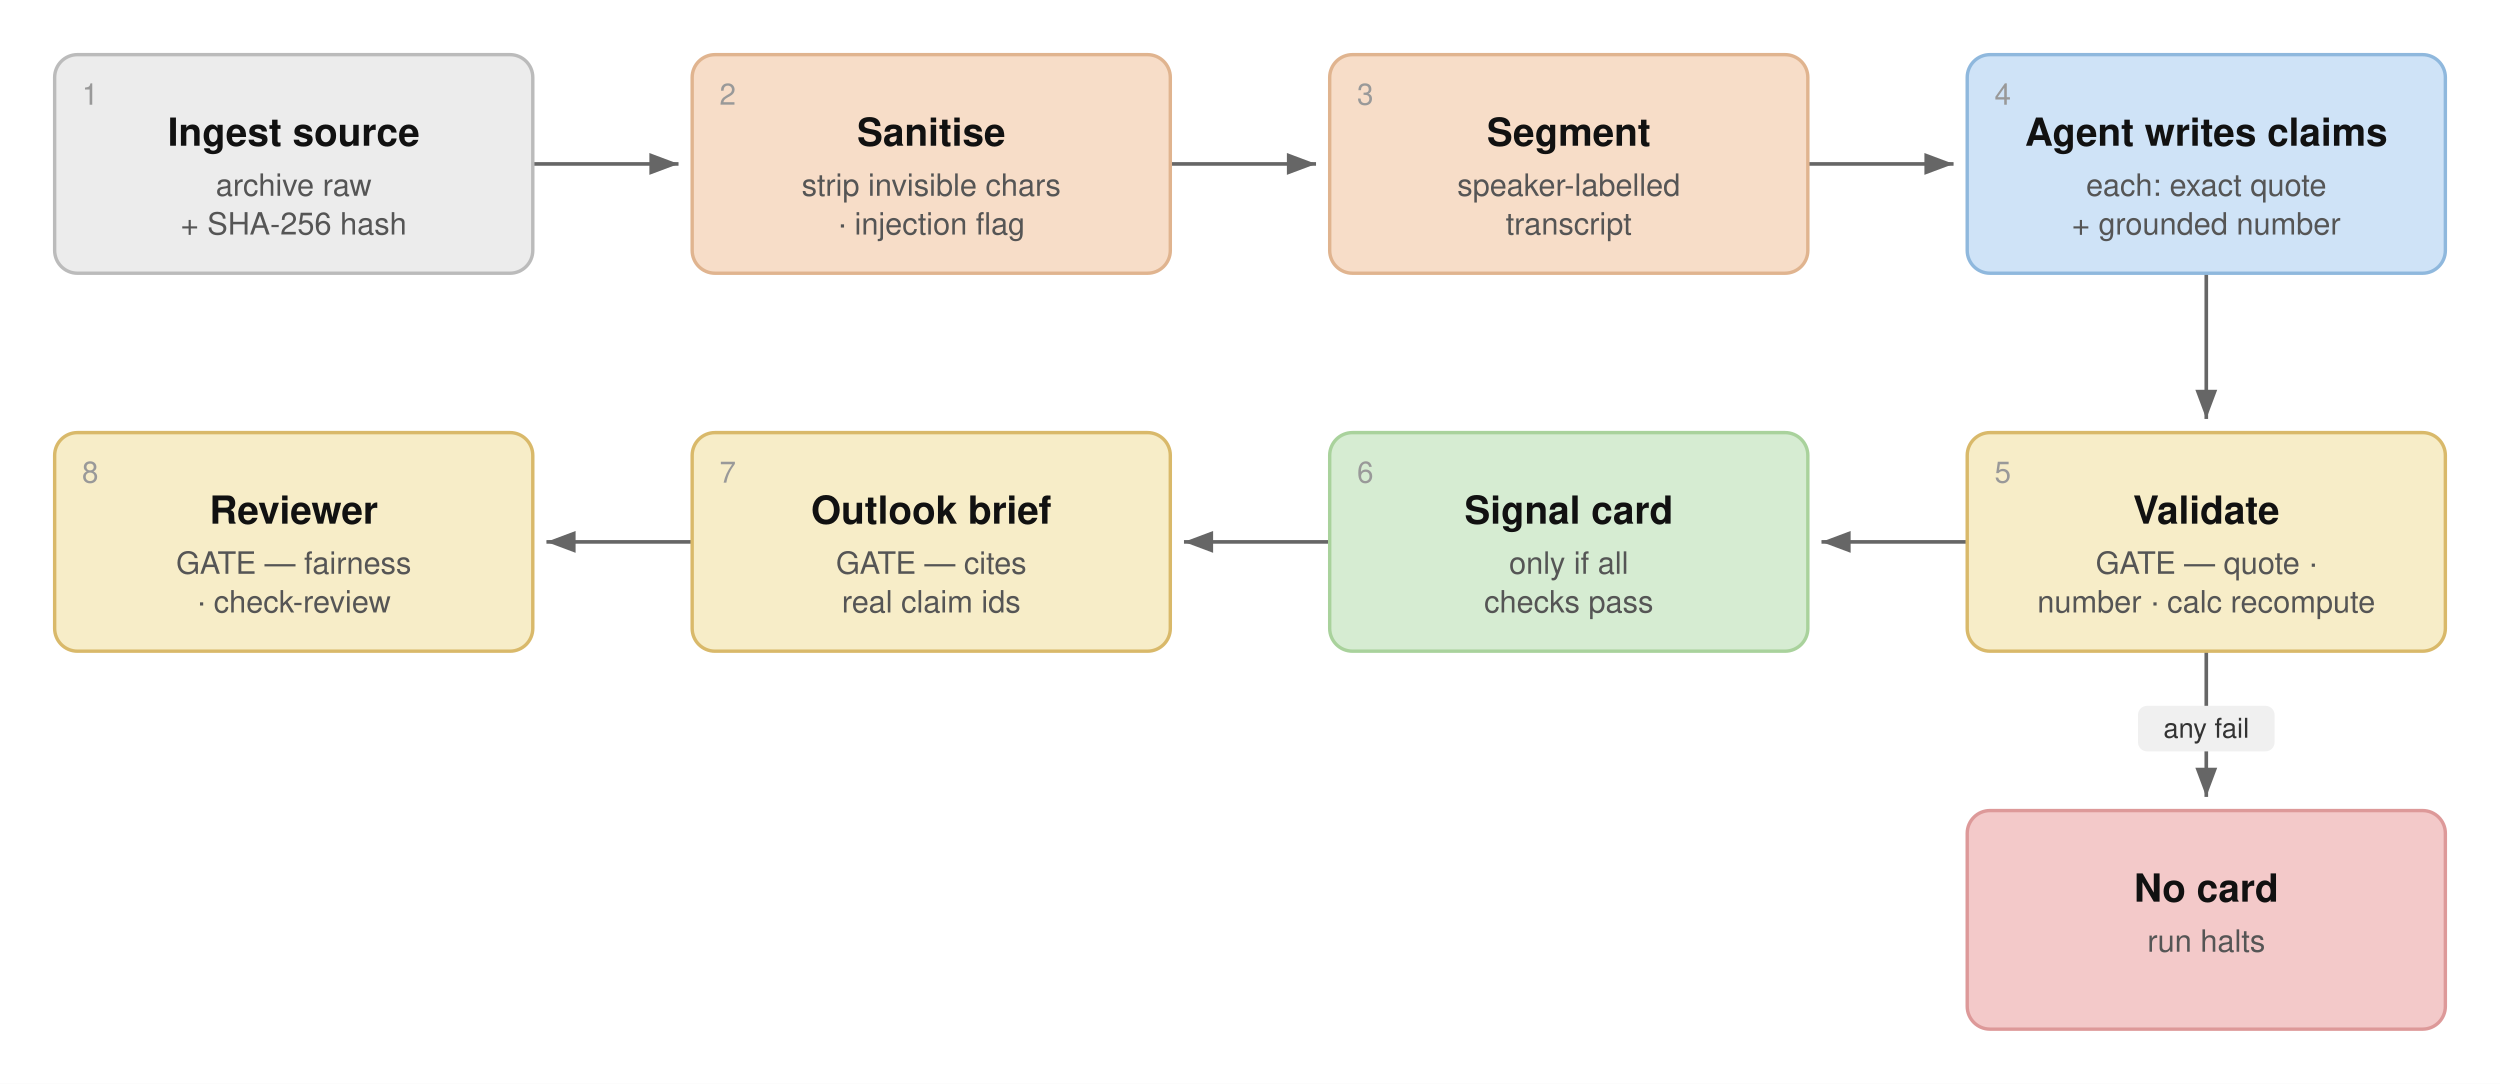
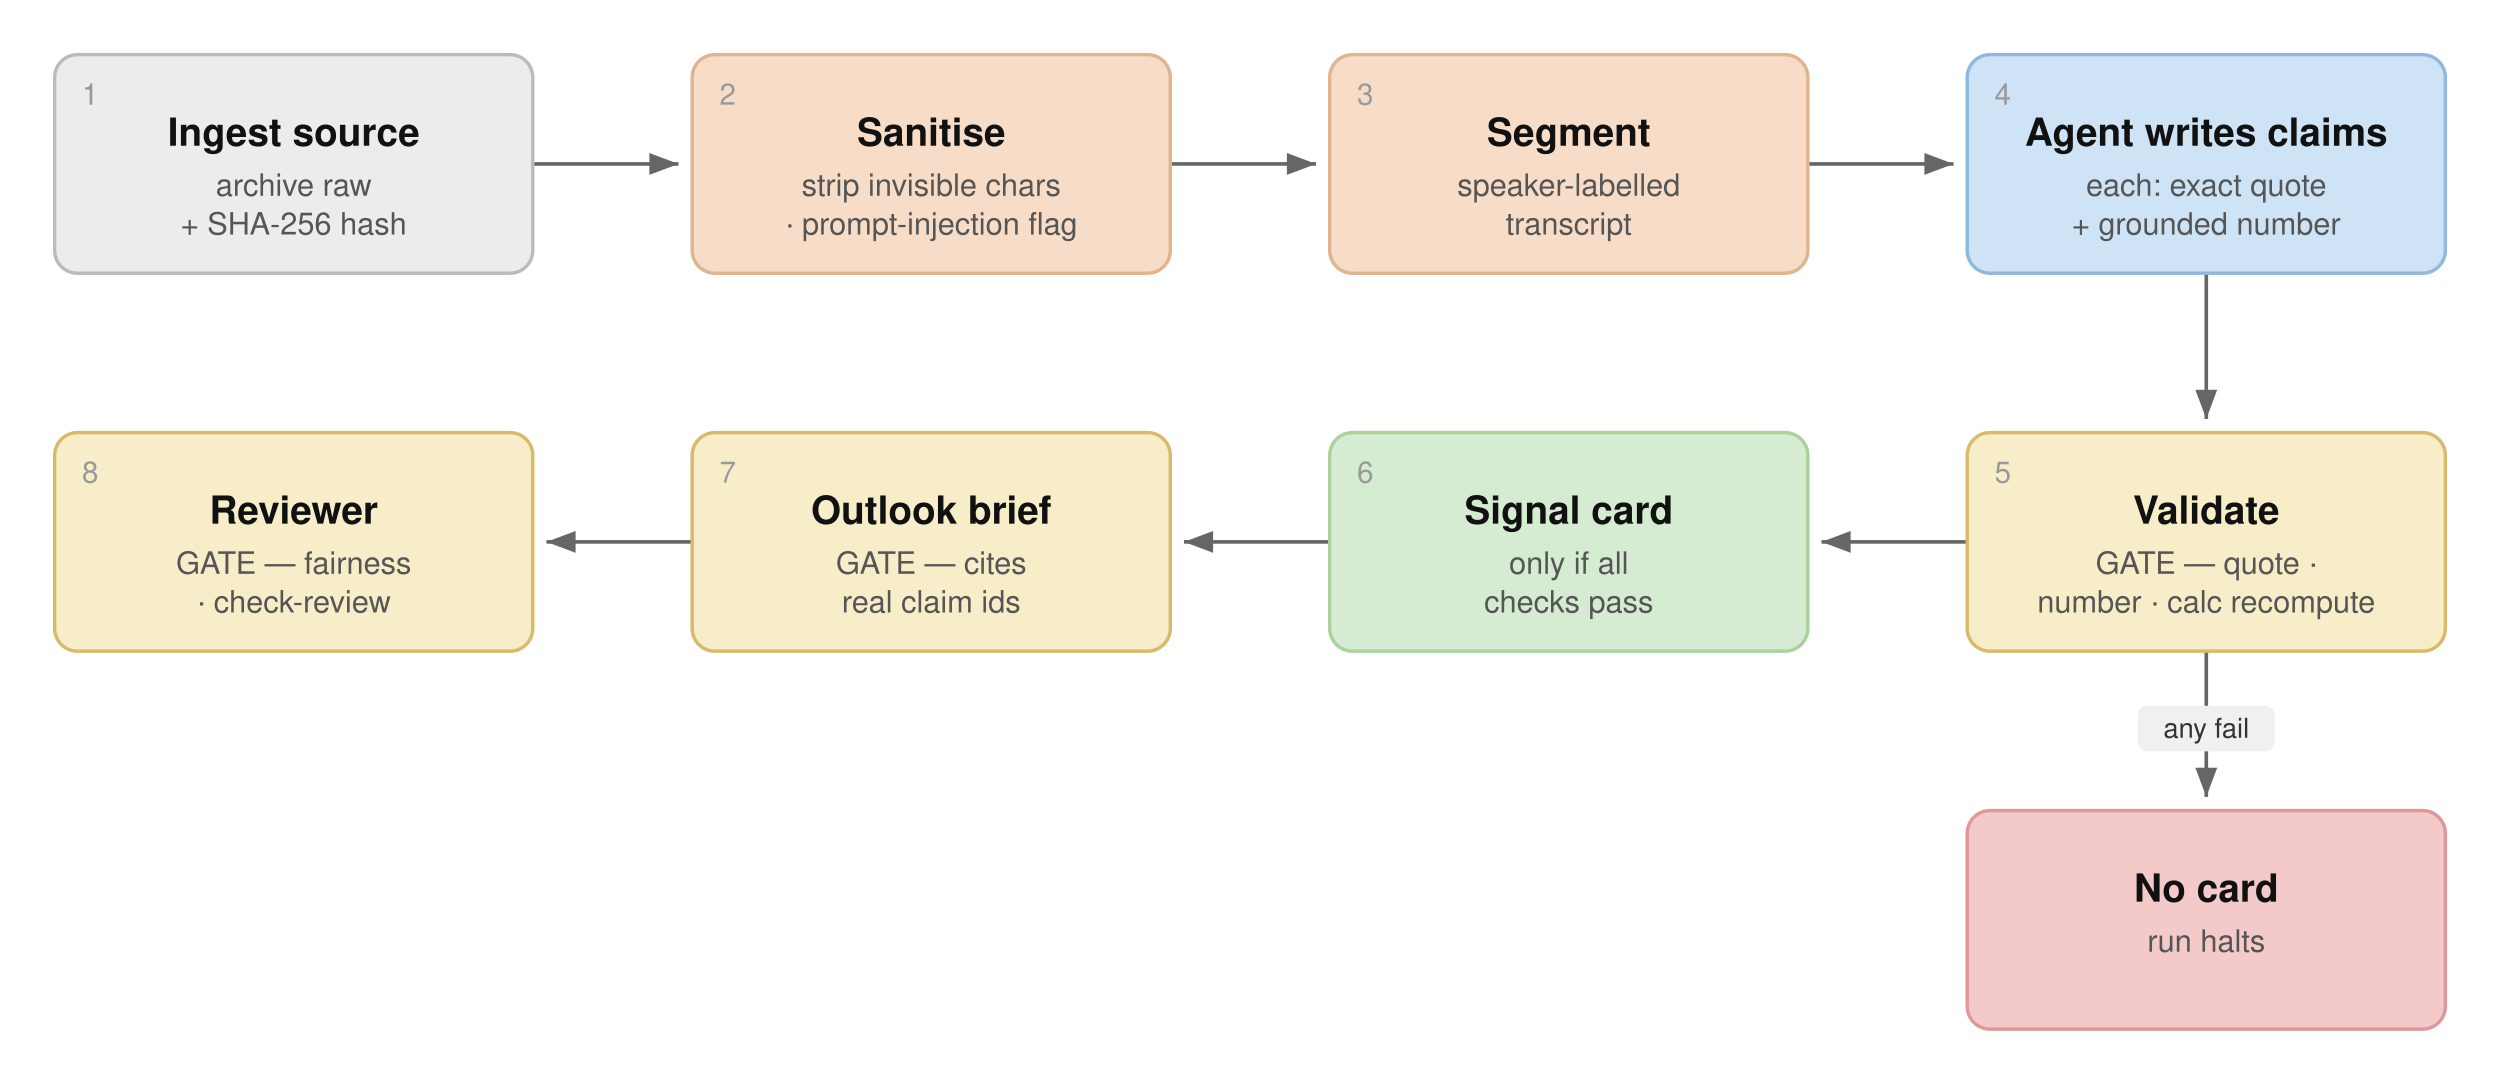
<svg xmlns="http://www.w3.org/2000/svg" width="1098" height="476" viewBox="0 0 1098 476" font-family="Segoe UI, Helvetica, Arial, sans-serif">
  <rect width="1098" height="476" fill="white" />
  <defs>
    <marker id="arrow" markerWidth="10" markerHeight="10" refX="8" refY="3" orient="auto" markerUnits="strokeWidth">
      <path d="M0,0 L8,3 L0,6 Z" fill="#666" />
    </marker>
  </defs>
  <path d="M234,72.0 L298,72.0" stroke="#666" stroke-width="1.6" fill="none" marker-end="url(#arrow)" />
  <path d="M514,72.0 L578,72.0" stroke="#666" stroke-width="1.6" fill="none" marker-end="url(#arrow)" />
  <path d="M794,72.0 L858,72.0" stroke="#666" stroke-width="1.6" fill="none" marker-end="url(#arrow)" />
  <path d="M969.0,120 L969.0,184" stroke="#666" stroke-width="1.6" fill="none" marker-end="url(#arrow)" />
  <path d="M864,238.0 L800,238.0" stroke="#666" stroke-width="1.6" fill="none" marker-end="url(#arrow)" />
  <path d="M584,238.0 L520,238.0" stroke="#666" stroke-width="1.6" fill="none" marker-end="url(#arrow)" />
  <path d="M304,238.0 L240,238.0" stroke="#666" stroke-width="1.6" fill="none" marker-end="url(#arrow)" />
  <path d="M969.0,286 L969.0,350" stroke="#666" stroke-width="1.6" fill="none" marker-end="url(#arrow)" />
  <rect x="939.0" y="310.0" width="60" height="20" rx="4" fill="#f0f0f0" />
  <text x="969.0" y="324.0" font-size="12" fill="#333" text-anchor="middle">any fail</text>
  <rect x="864" y="356" width="210" height="96" rx="10" fill="#f3c9c9" stroke="#dd9999" stroke-width="1.5" />
  <text x="969.0" y="396" font-size="17" font-weight="600" fill="#111" text-anchor="middle">No card</text>
  <text x="969.0" y="418" font-size="13.5" fill="#555" text-anchor="middle">run halts</text>
  <rect x="24" y="24" width="210" height="96" rx="10" fill="#ececec" stroke="#bbbbbb" stroke-width="1.5" />
  <text x="36" y="46" font-size="13" fill="#999">1</text>
  <text x="129.0" y="64" font-size="17" font-weight="600" fill="#111" text-anchor="middle">Ingest source</text>
  <text x="129.0" y="86" font-size="13.5" fill="#555" text-anchor="middle">archive raw</text>
  <text x="129.0" y="103" font-size="13.5" fill="#555" text-anchor="middle">+ SHA-256 hash</text>
  <rect x="304" y="24" width="210" height="96" rx="10" fill="#f7ddc8" stroke="#e0b48f" stroke-width="1.5" />
  <text x="316" y="46" font-size="13" fill="#999">2</text>
  <text x="409.0" y="64" font-size="17" font-weight="600" fill="#111" text-anchor="middle">Sanitise</text>
  <text x="409.0" y="86" font-size="13.5" fill="#555" text-anchor="middle">strip invisible chars</text>
-   <text x="409.0" y="103" font-size="13.5" fill="#555" text-anchor="middle">· injection flag</text>
+   <text x="409.0" y="103" font-size="13.5" fill="#555" text-anchor="middle">· prompt-injection flag</text>
  <rect x="584" y="24" width="210" height="96" rx="10" fill="#f7ddc8" stroke="#e0b48f" stroke-width="1.5" />
  <text x="596" y="46" font-size="13" fill="#999">3</text>
  <text x="689.0" y="64" font-size="17" font-weight="600" fill="#111" text-anchor="middle">Segment</text>
  <text x="689.0" y="86" font-size="13.5" fill="#555" text-anchor="middle">speaker-labelled</text>
  <text x="689.0" y="103" font-size="13.5" fill="#555" text-anchor="middle">transcript</text>
  <rect x="864" y="24" width="210" height="96" rx="10" fill="#cfe3f7" stroke="#8fb8dd" stroke-width="1.5" />
  <text x="876" y="46" font-size="13" fill="#999">4</text>
  <text x="969.0" y="64" font-size="17" font-weight="600" fill="#111" text-anchor="middle">Agent writes claims</text>
  <text x="969.0" y="86" font-size="13.5" fill="#555" text-anchor="middle">each: exact quote</text>
  <text x="969.0" y="103" font-size="13.5" fill="#555" text-anchor="middle">+ grounded number</text>
  <rect x="864" y="190" width="210" height="96" rx="10" fill="#f7edc8" stroke="#d9b96a" stroke-width="1.5" />
  <text x="876" y="212" font-size="13" fill="#999">5</text>
  <text x="969.0" y="230" font-size="17" font-weight="600" fill="#111" text-anchor="middle">Validate</text>
  <text x="969.0" y="252" font-size="13.5" fill="#555" text-anchor="middle">GATE — quote ·</text>
  <text x="969.0" y="269" font-size="13.5" fill="#555" text-anchor="middle">number · calc recompute</text>
  <rect x="584" y="190" width="210" height="96" rx="10" fill="#d6ecd2" stroke="#a9d29c" stroke-width="1.5" />
  <text x="596" y="212" font-size="13" fill="#999">6</text>
  <text x="689.0" y="230" font-size="17" font-weight="600" fill="#111" text-anchor="middle">Signal card</text>
  <text x="689.0" y="252" font-size="13.5" fill="#555" text-anchor="middle">only if all</text>
  <text x="689.0" y="269" font-size="13.5" fill="#555" text-anchor="middle">checks pass</text>
  <rect x="304" y="190" width="210" height="96" rx="10" fill="#f7edc8" stroke="#d9b96a" stroke-width="1.5" />
  <text x="316" y="212" font-size="13" fill="#999">7</text>
  <text x="409.0" y="230" font-size="17" font-weight="600" fill="#111" text-anchor="middle">Outlook brief</text>
  <text x="409.0" y="252" font-size="13.5" fill="#555" text-anchor="middle">GATE — cites</text>
  <text x="409.0" y="269" font-size="13.5" fill="#555" text-anchor="middle">real claim ids</text>
  <rect x="24" y="190" width="210" height="96" rx="10" fill="#f7edc8" stroke="#d9b96a" stroke-width="1.5" />
  <text x="36" y="212" font-size="13" fill="#999">8</text>
  <text x="129.0" y="230" font-size="17" font-weight="600" fill="#111" text-anchor="middle">Reviewer</text>
  <text x="129.0" y="252" font-size="13.5" fill="#555" text-anchor="middle">GATE — fairness</text>
  <text x="129.0" y="269" font-size="13.5" fill="#555" text-anchor="middle">· check-review</text>
</svg>
